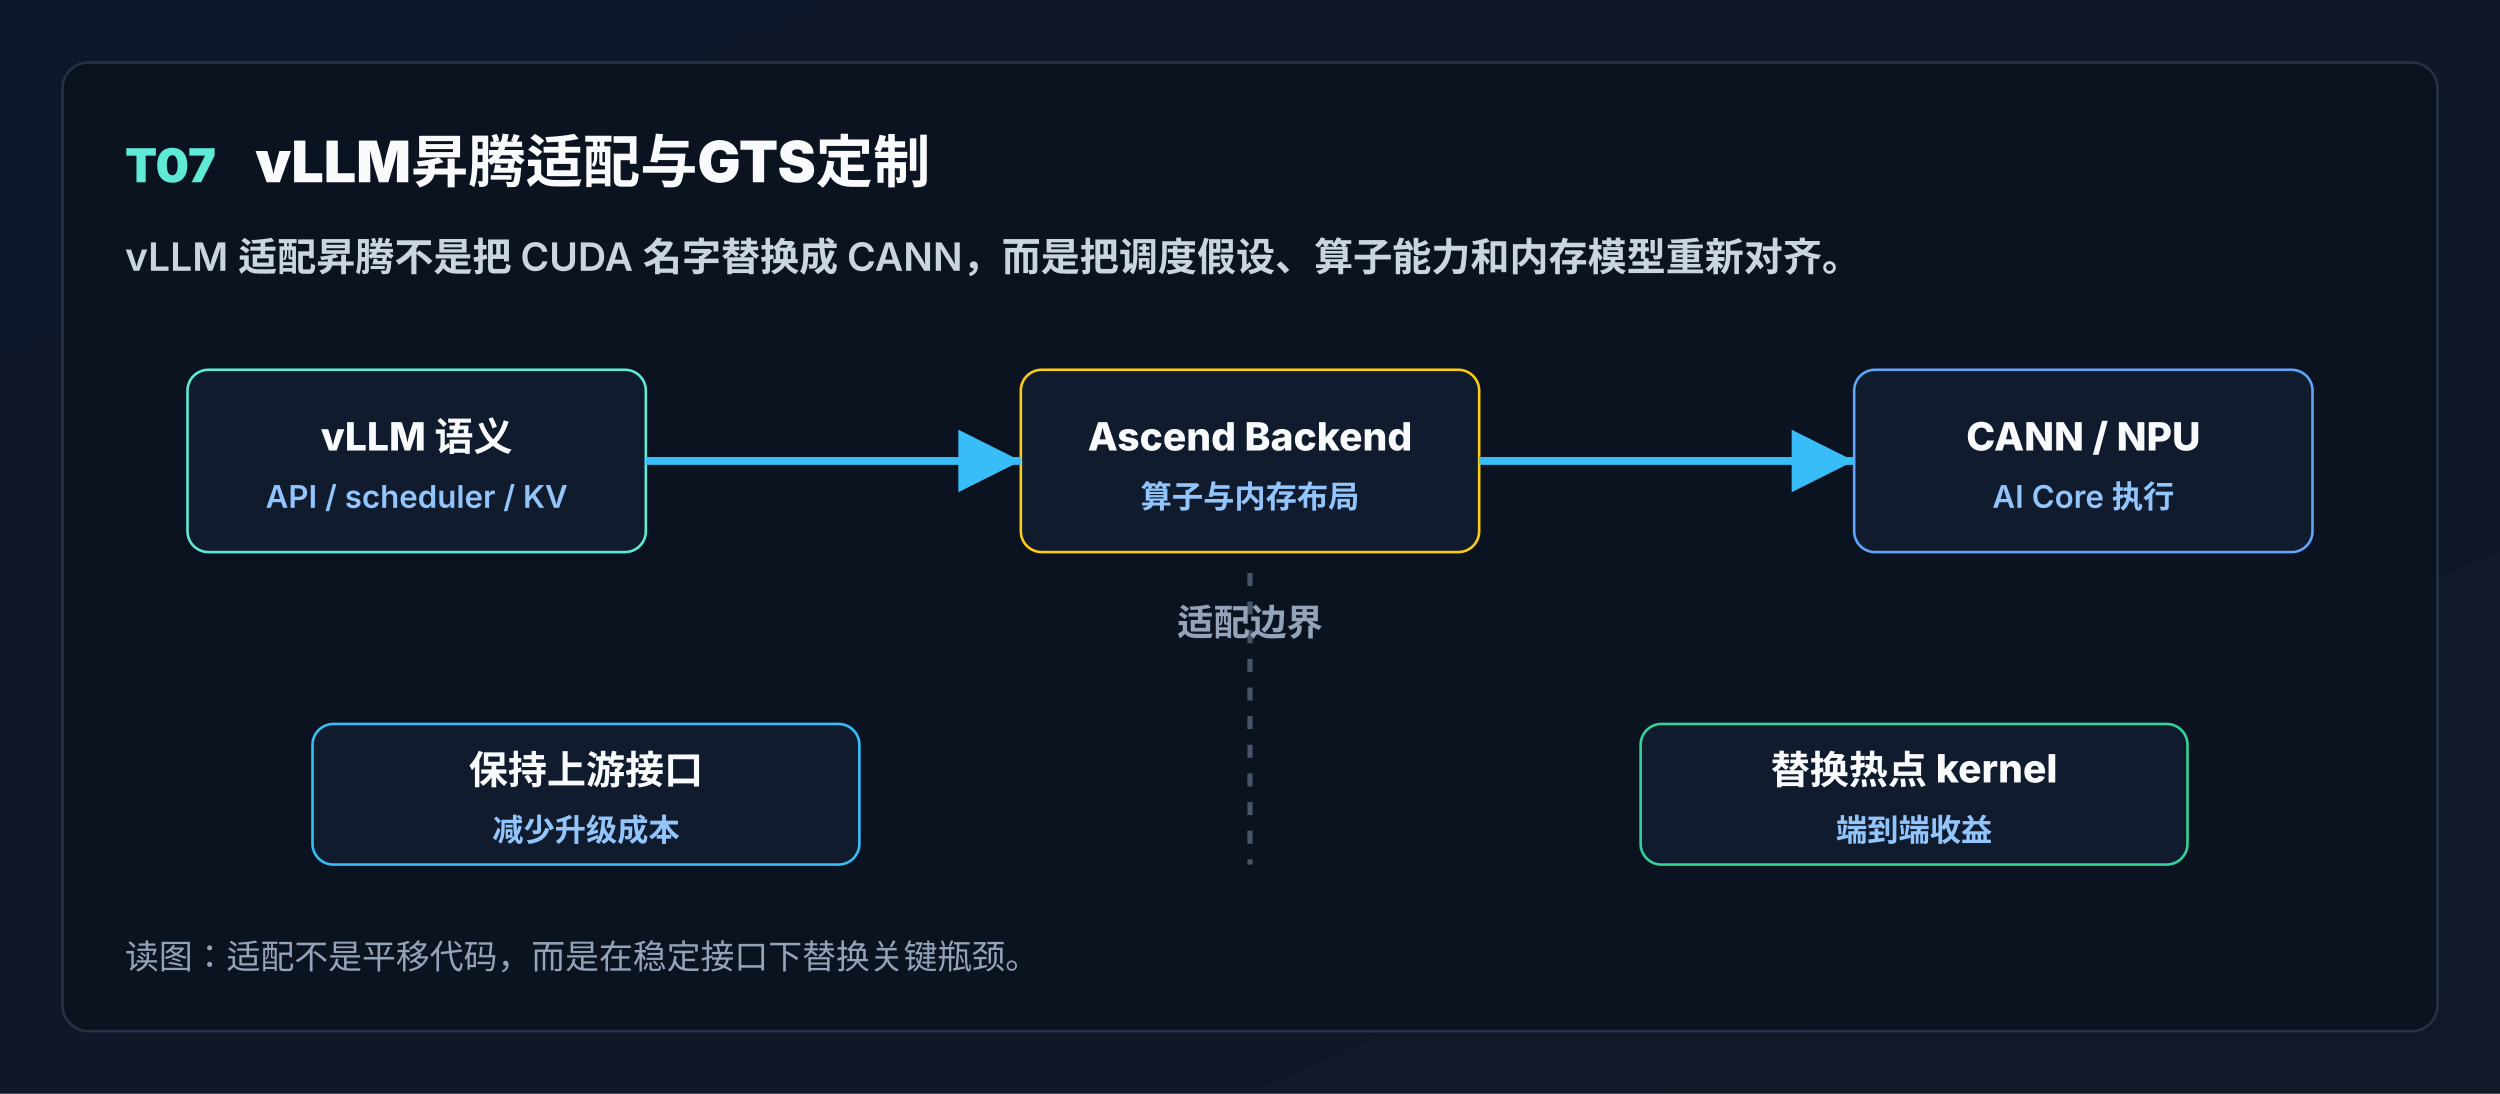
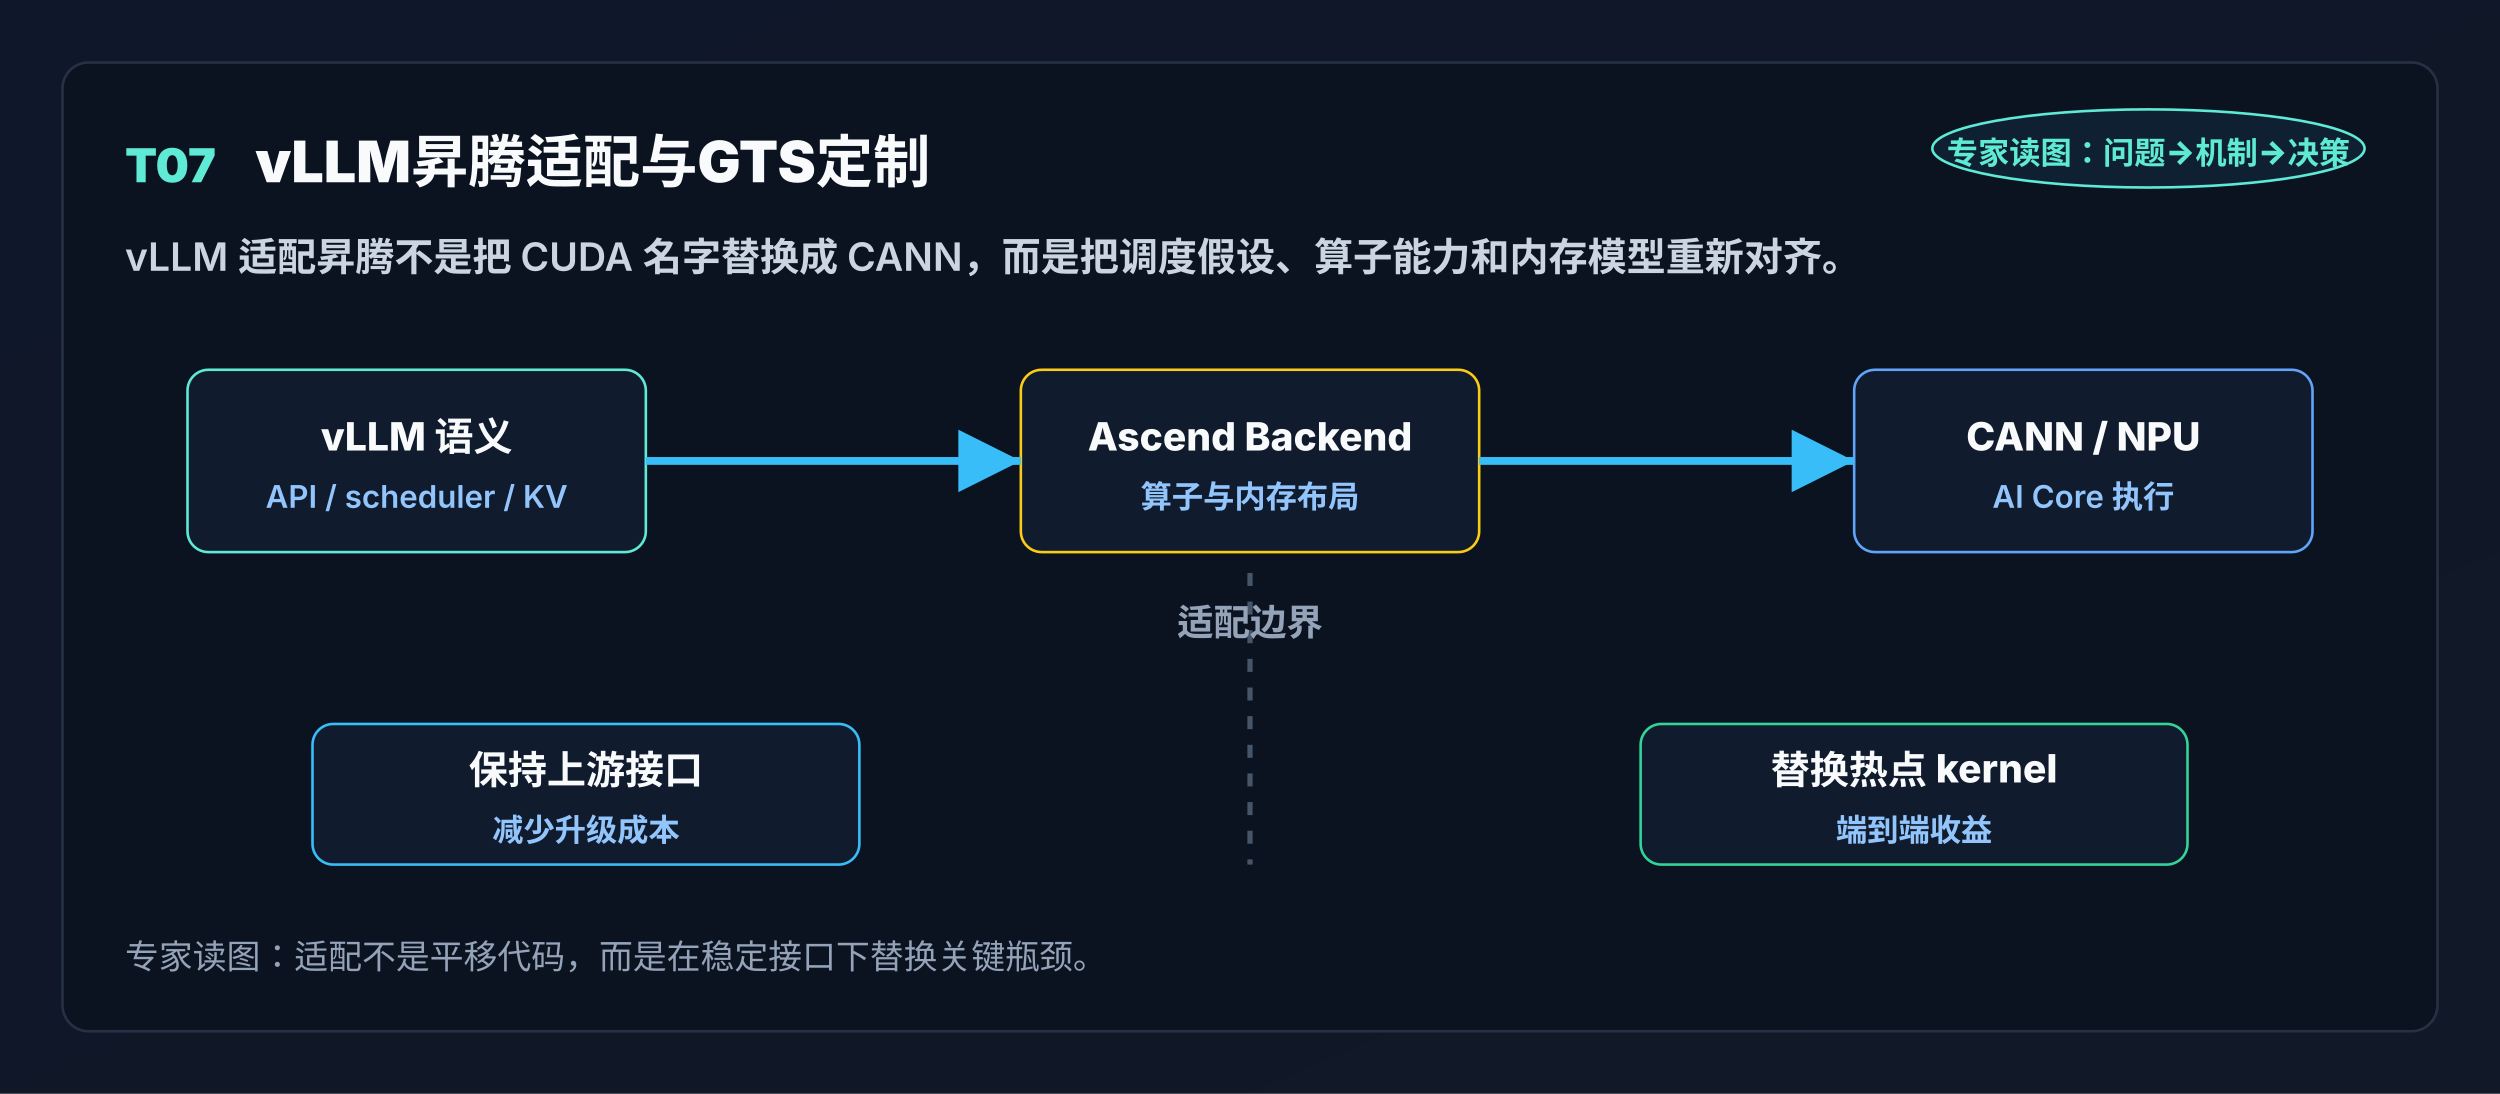
<svg xmlns="http://www.w3.org/2000/svg" width="960" height="420" viewBox="0 0 960 420" role="img" aria-labelledby="title desc">
  <defs>
    <marker id="arrow" markerWidth="12" markerHeight="12" refX="10" refY="6" orient="auto">
      <path d="M2,2 L10,6 L2,10 Z" fill="#38bdf8" />
    </marker>
    <linearGradient id="bg" x1="0" y1="0" x2="1" y2="1">
      <stop offset="0" stop-color="#0f172a" />
      <stop offset="1" stop-color="#111827" />
    </linearGradient>
  </defs>
  <rect width="960" height="420" fill="url(#bg)" />
  <rect x="24" y="24" width="912" height="372" rx="10" fill="#0b1220" stroke="#263143" />
  <text x="48" y="70" text-anchor="start" fill="#5eead4" font-size="18" font-weight="900" font-family="Inter, Microsoft YaHei, Segoe UI, sans-serif">T07</text>
  <text x="98" y="70" text-anchor="start" fill="#f8fafc" font-size="22" font-weight="900" font-family="Inter, Microsoft YaHei, Segoe UI, sans-serif">vLLM昇腾适配与GTS定制</text>
  <text x="48" y="104" text-anchor="start" fill="#cbd5e1" font-size="15" font-weight="600" font-family="Inter, Microsoft YaHei, Segoe UI, sans-serif">vLLM 适配昇腾不是把 CUDA 名字替换成 CANN，而是把调度假设、算子能力和内存模型重新对齐。</text>
+   <rect x="742" y="42" width="166" height="30" rx="999" fill="#102033" stroke="#5eead4" opacity="1" />
+   <text x="825" y="63" text-anchor="middle" fill="#5eead4" font-size="12" font-weight="900" font-family="Inter, Microsoft YaHei, Segoe UI, sans-serif">专家读图：问题→机制→决策</text>
  <rect x="72" y="142" width="176" height="70" rx="8" fill="#101b2d" stroke="#5eead4" opacity="1" />
  <text x="160" y="173" text-anchor="middle" fill="#f8fafc" font-size="15" font-weight="800" font-family="Inter, Microsoft YaHei, Segoe UI, sans-serif">vLLM 语义</text>
  <text x="160" y="195" text-anchor="middle" fill="#93c5fd" font-size="12" font-weight="600" font-family="Inter, Microsoft YaHei, Segoe UI, sans-serif">API / scheduler / KV</text>
  <rect x="392" y="142" width="176" height="70" rx="8" fill="#101b2d" stroke="#facc15" opacity="1" />
  <text x="480" y="173" text-anchor="middle" fill="#f8fafc" font-size="15" font-weight="800" font-family="Inter, Microsoft YaHei, Segoe UI, sans-serif">Ascend Backend</text>
  <text x="480" y="195" text-anchor="middle" fill="#93c5fd" font-size="12" font-weight="600" font-family="Inter, Microsoft YaHei, Segoe UI, sans-serif">算子与内存布局</text>
  <rect x="712" y="142" width="176" height="70" rx="8" fill="#101b2d" stroke="#60a5fa" opacity="1" />
  <text x="800" y="173" text-anchor="middle" fill="#f8fafc" font-size="15" font-weight="800" font-family="Inter, Microsoft YaHei, Segoe UI, sans-serif">CANN / NPU</text>
  <text x="800" y="195" text-anchor="middle" fill="#93c5fd" font-size="12" font-weight="600" font-family="Inter, Microsoft YaHei, Segoe UI, sans-serif">AI Core 执行</text>
  <path d="M 248 177 L 392 177" stroke="#38bdf8" stroke-width="3" marker-end="url(#arrow)" fill="none" />
  <path d="M 568 177 L 712 177" stroke="#38bdf8" stroke-width="3" marker-end="url(#arrow)" fill="none" />
  <path d="M 480 220 L 480 332" stroke="#475569" stroke-width="2" stroke-dasharray="5 6" fill="none" />
  <text x="480" y="244" text-anchor="middle" fill="#94a3b8" font-size="14" font-weight="800" font-family="Inter, Microsoft YaHei, Segoe UI, sans-serif">适配边界</text>
  <rect x="120" y="278" width="210" height="54" rx="8" fill="#101b2d" stroke="#38bdf8" opacity="1" />
  <text x="225" y="301" text-anchor="middle" fill="#f8fafc" font-size="15" font-weight="800" font-family="Inter, Microsoft YaHei, Segoe UI, sans-serif">保持上游接口</text>
  <text x="225" y="323" text-anchor="middle" fill="#93c5fd" font-size="12" font-weight="600" font-family="Inter, Microsoft YaHei, Segoe UI, sans-serif">减少升级成本</text>
  <rect x="630" y="278" width="210" height="54" rx="8" fill="#101b2d" stroke="#34d399" opacity="1" />
  <text x="735" y="301" text-anchor="middle" fill="#f8fafc" font-size="15" font-weight="800" font-family="Inter, Microsoft YaHei, Segoe UI, sans-serif">替换热点 kernel</text>
  <text x="735" y="323" text-anchor="middle" fill="#93c5fd" font-size="12" font-weight="600" font-family="Inter, Microsoft YaHei, Segoe UI, sans-serif">端到端收益</text>
-   <text x="48" y="372" text-anchor="start" fill="#94a3b8" font-size="13" font-weight="500" font-family="Inter, Microsoft YaHei, Segoe UI, sans-serif">读图：适配不是平移代码，而是在稳定接口下替换关键瓶颈。</text>
+   <text x="48" y="372" text-anchor="start" fill="#94a3b8" font-size="13" font-weight="500" font-family="Inter, Microsoft YaHei, Segoe UI, sans-serif">专家读图：适配不是平移代码，而是在稳定接口下替换关键瓶颈。</text>
</svg>
